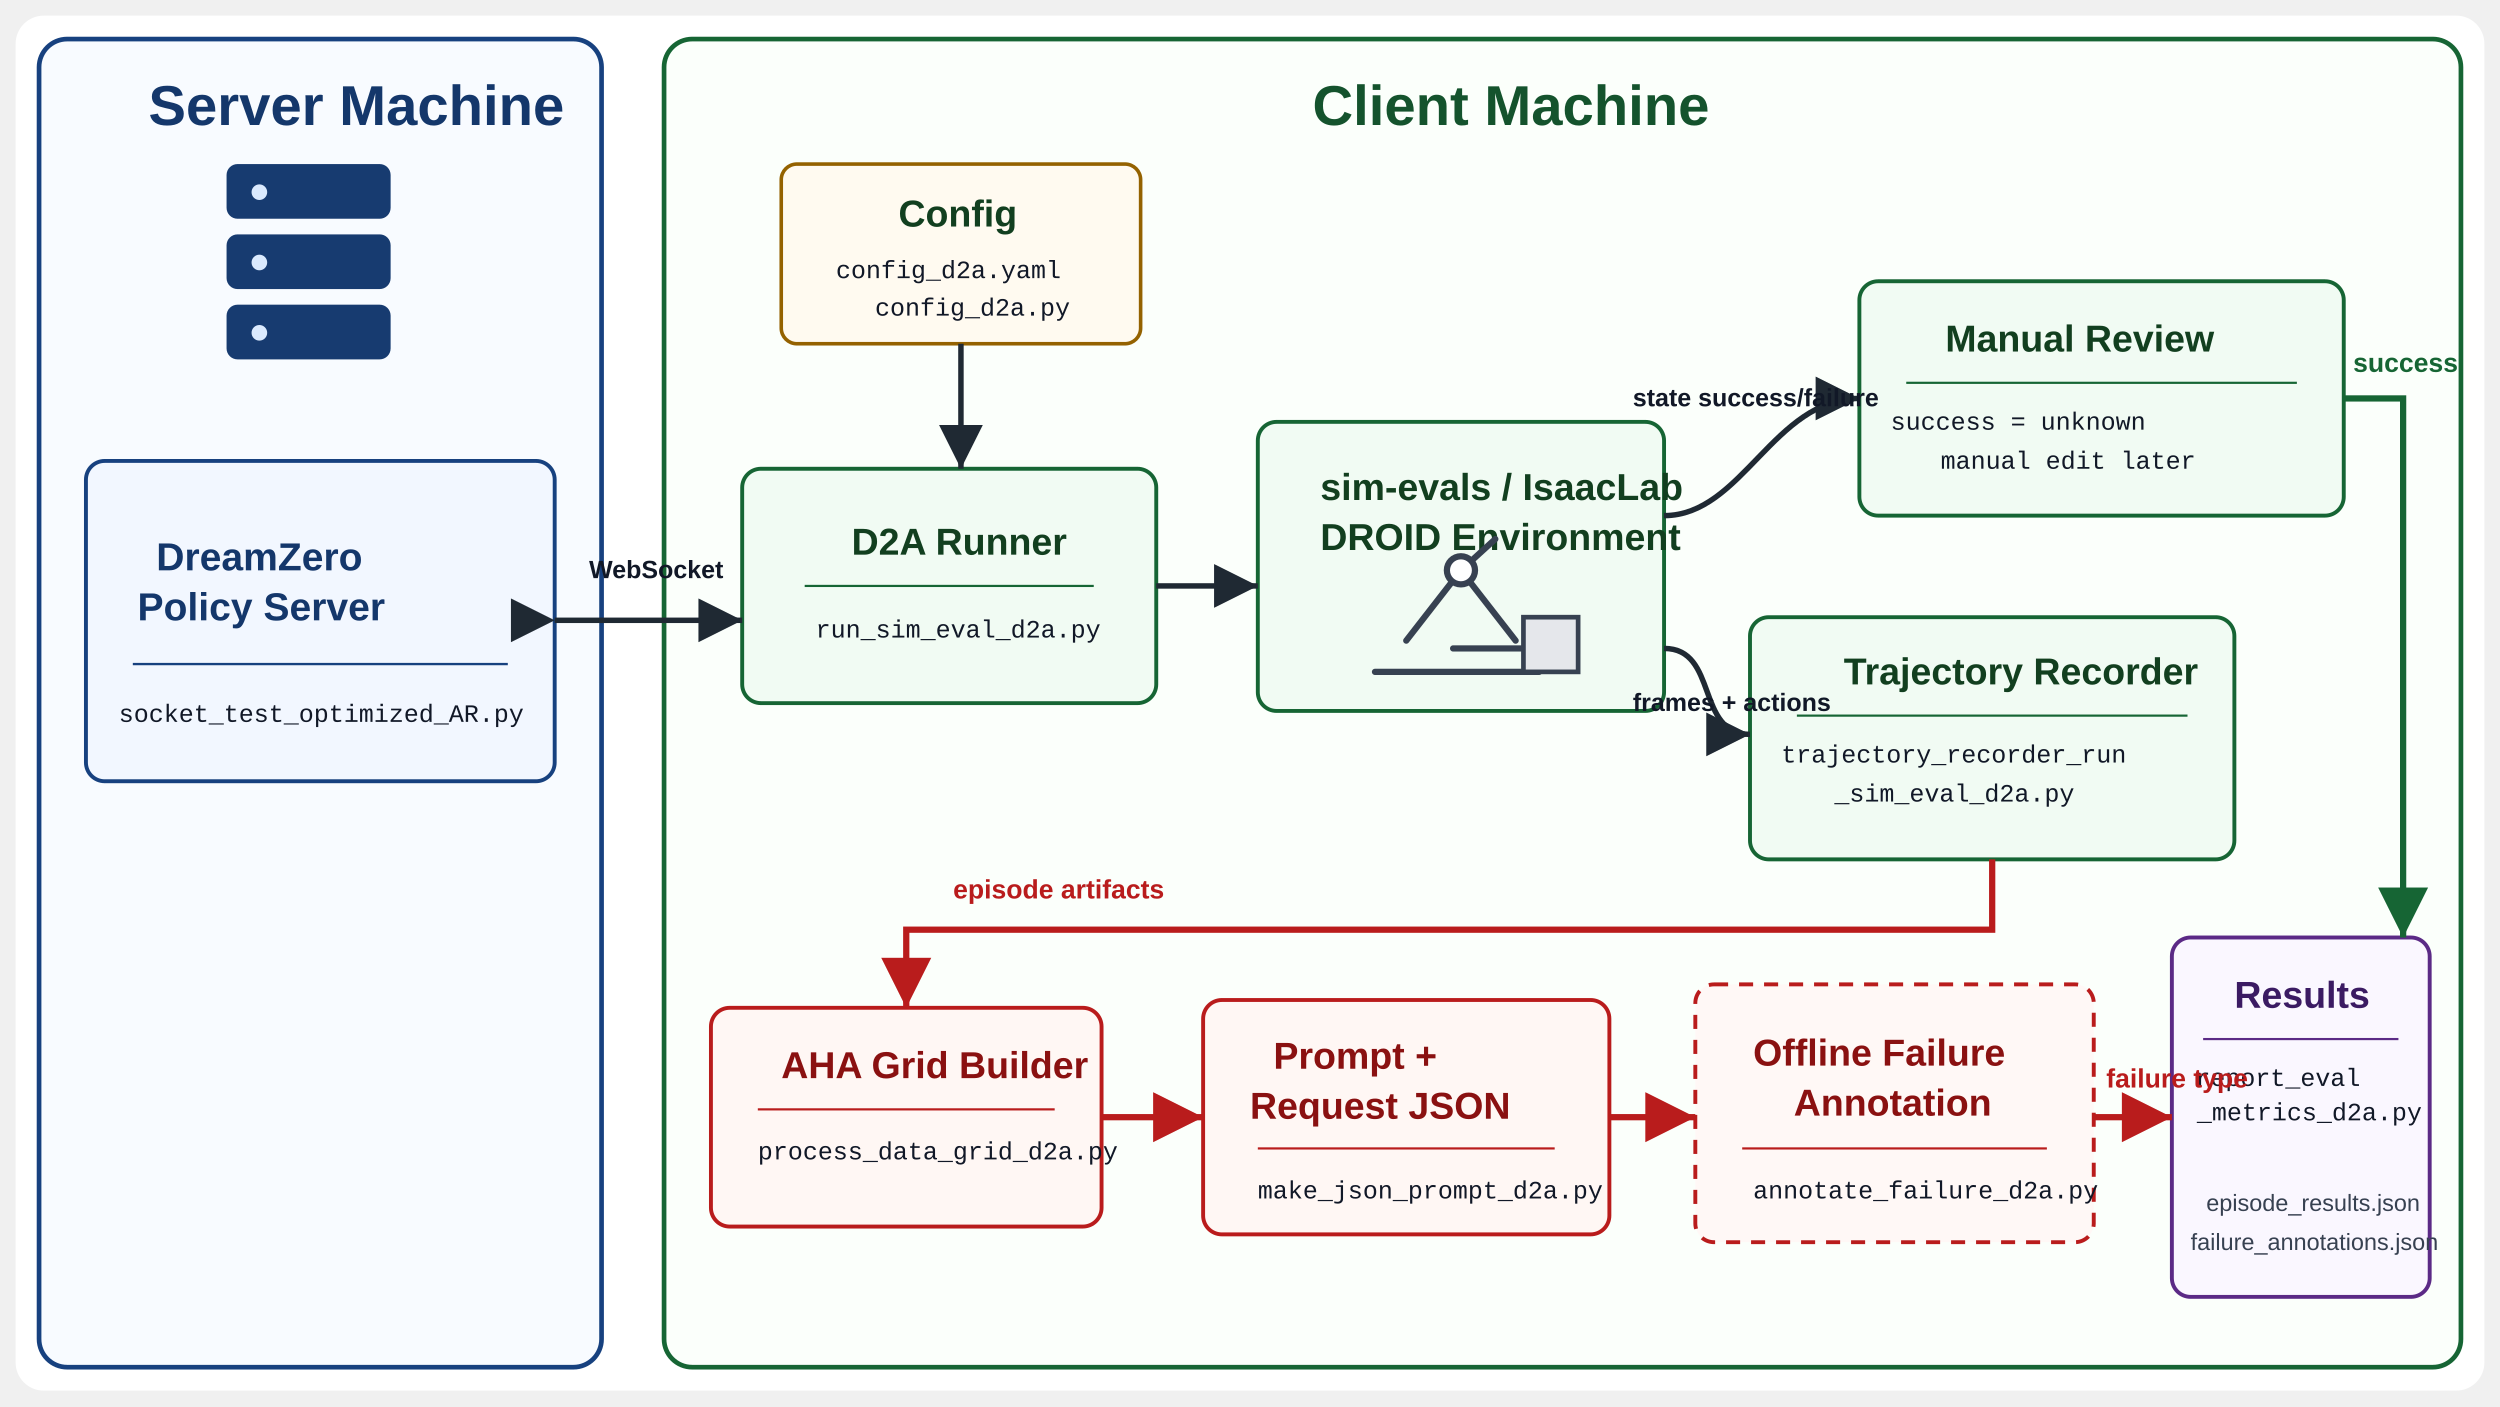
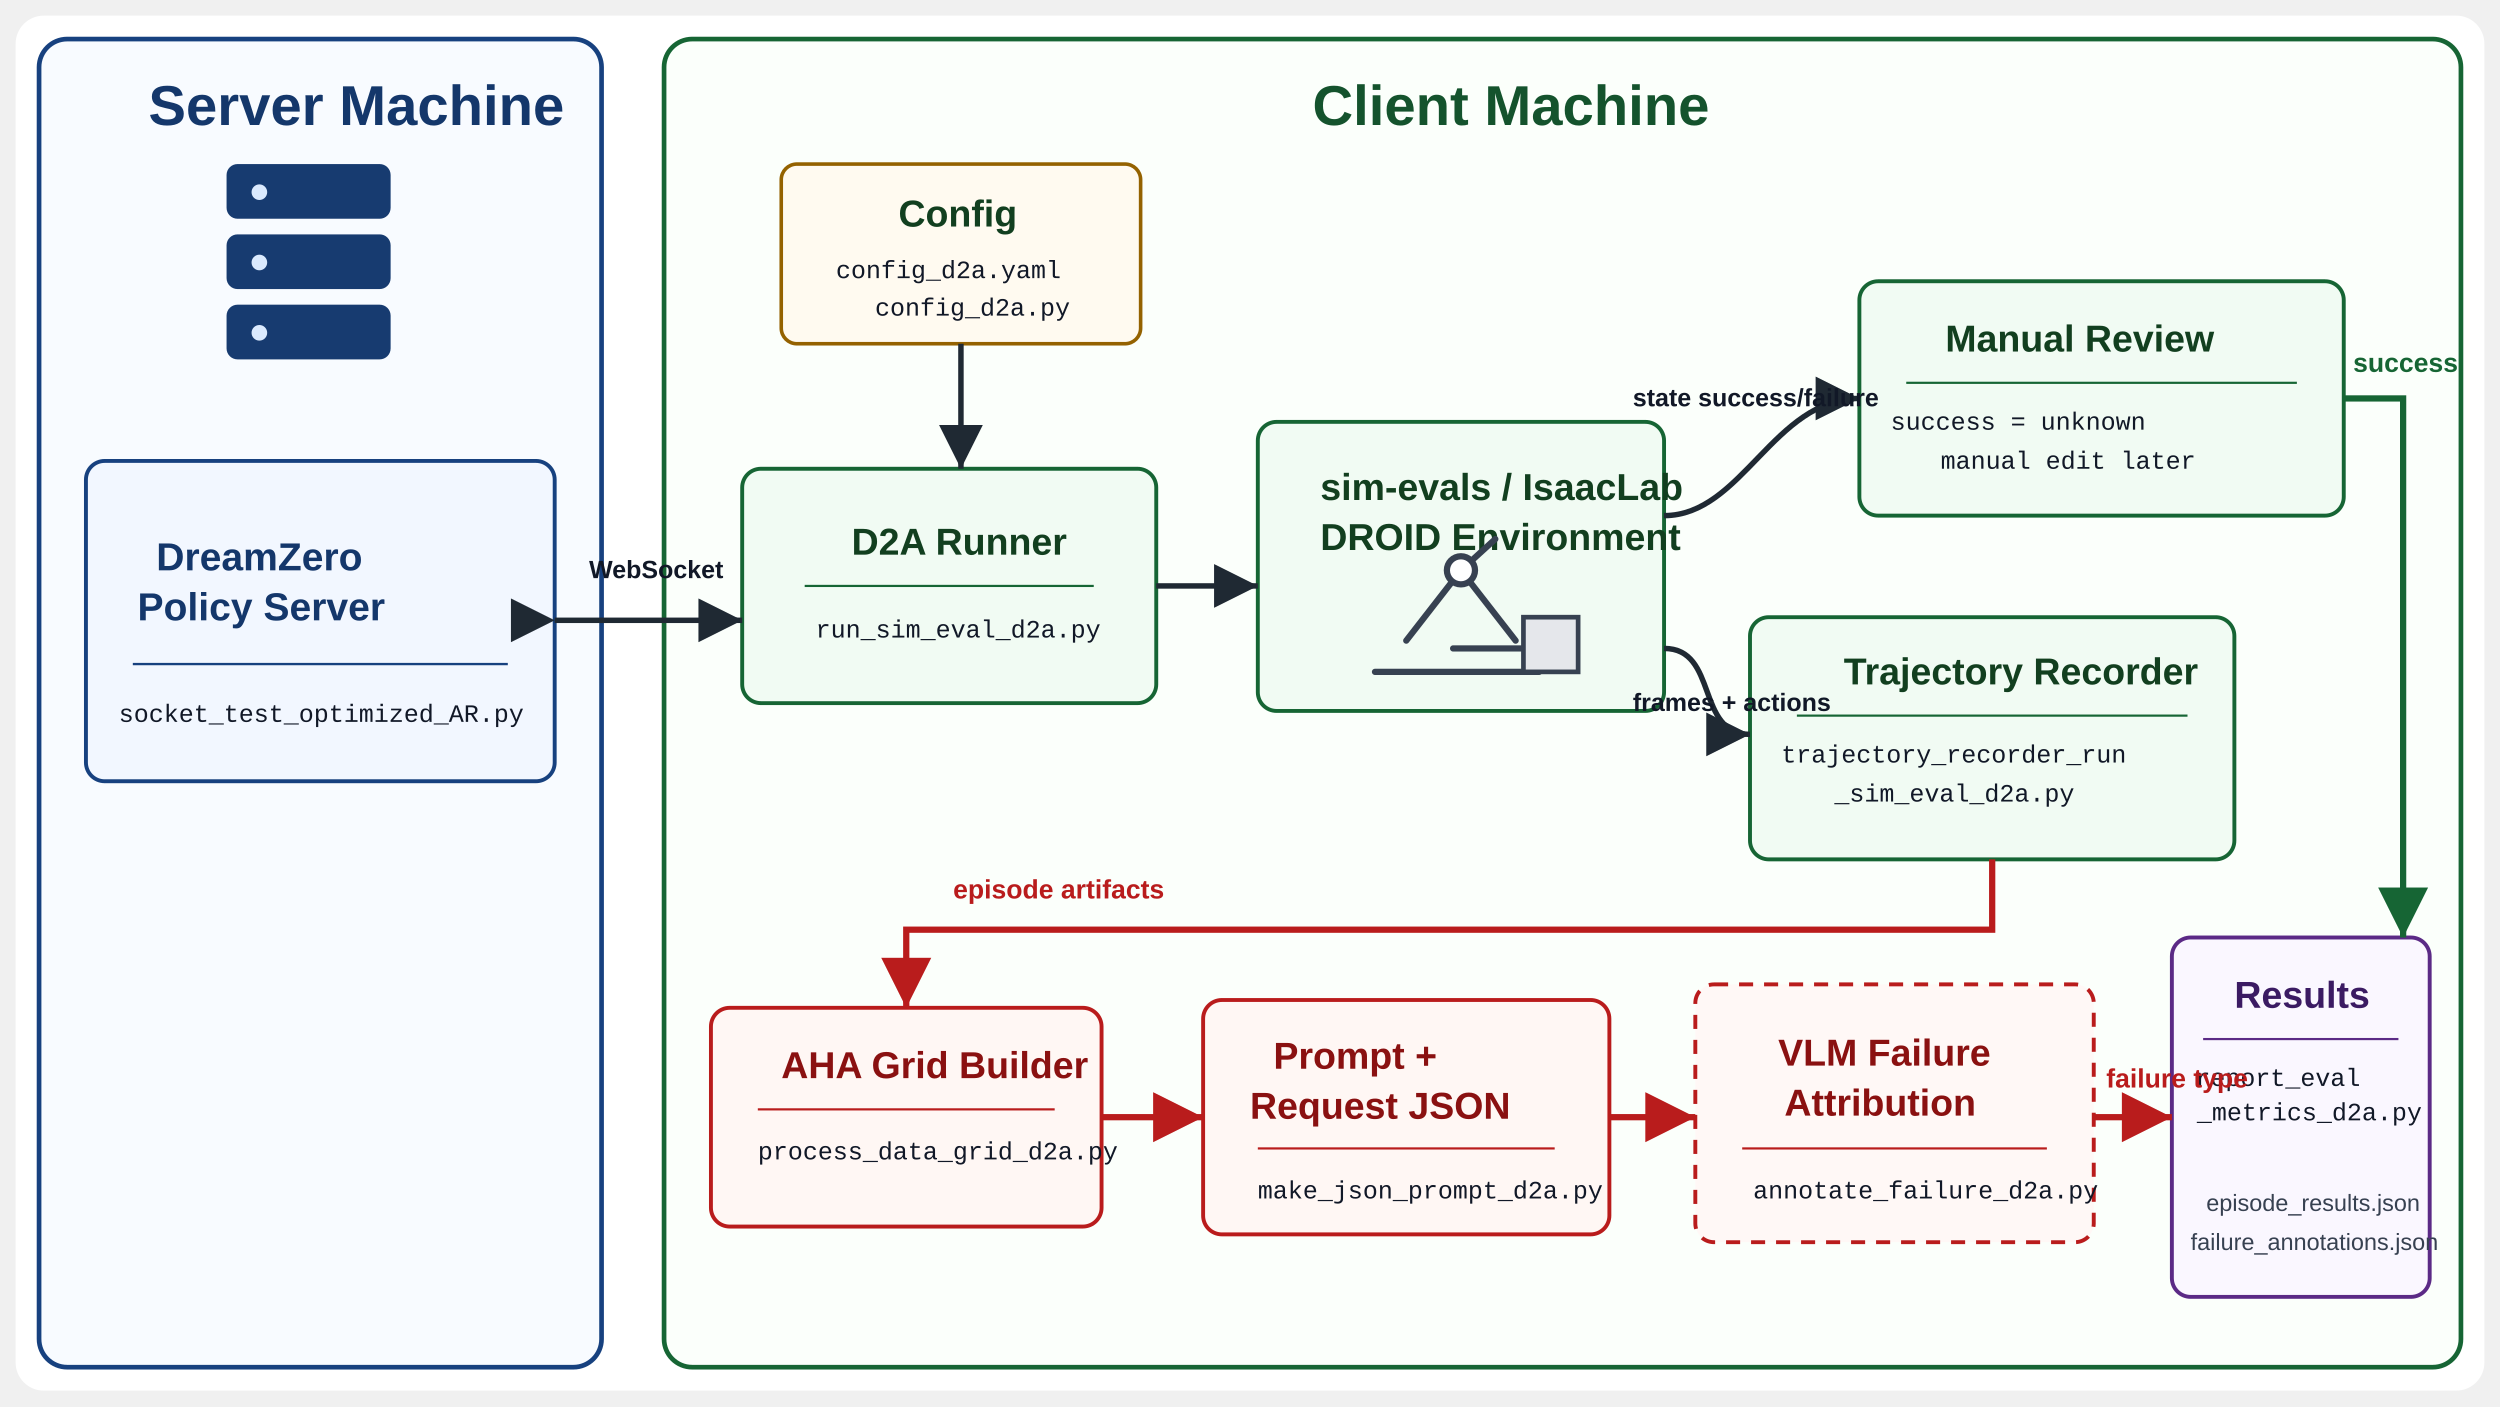
<svg xmlns="http://www.w3.org/2000/svg" width="1600" height="900" viewBox="0 0 1600 900">
  <defs>
    <marker id="arrow" markerWidth="12" markerHeight="12" refX="10" refY="6" orient="auto" markerUnits="strokeWidth">
      <path d="M2,2 L10,6 L2,10 Z" fill="#1f2933" />
    </marker>
    <marker id="arrowGreen" markerWidth="12" markerHeight="12" refX="10" refY="6" orient="auto" markerUnits="strokeWidth">
      <path d="M2,2 L10,6 L2,10 Z" fill="#166534" />
    </marker>
    <marker id="arrowRed" markerWidth="12" markerHeight="12" refX="10" refY="6" orient="auto" markerUnits="strokeWidth">
      <path d="M2,2 L10,6 L2,10 Z" fill="#b91c1c" />
    </marker>
    <style>
      .title { font: 700 34px Arial, sans-serif; fill: #13315c; }
      .panel-title { font: 700 36px Arial, sans-serif; }
      .box-title { font: 700 24px Arial, sans-serif; fill: #123f1f; }
      .box-title-blue { font: 700 25px Arial, sans-serif; fill: #14376b; }
      .box-title-red { font: 700 24px Arial, sans-serif; fill: #8a1111; }
      .box-title-purple { font: 700 24px Arial, sans-serif; fill: #3b1b63; }
      .code { font: 16px Consolas, 'Courier New', monospace; fill: #111827; }
      .small { font: 15px Arial, sans-serif; fill: #374151; }
      .label { font: 700 16px Arial, sans-serif; fill: #111827; }
      .green-label { font: 700 17px Arial, sans-serif; fill: #166534; }
      .red-label { font: 700 17px Arial, sans-serif; fill: #b91c1c; }
      .panel-blue { fill: #f8fbff; stroke: #17417f; stroke-width: 3; }
      .panel-green { fill: #fbfffb; stroke: #166534; stroke-width: 3; }
      .box-green { fill: #f1fbf3; stroke: #166534; stroke-width: 2.5; }
      .box-blue { fill: #f2f7ff; stroke: #17417f; stroke-width: 2.5; }
      .box-red { fill: #fff7f4; stroke: #b91c1c; stroke-width: 2.5; }
      .box-purple { fill: #faf7ff; stroke: #5b2a86; stroke-width: 2.5; }
      .box-gold { fill: #fffaf0; stroke: #946200; stroke-width: 2.3; }
      .arrow { stroke: #1f2933; stroke-width: 3.5; fill: none; marker-end: url(#arrow); }
      .arrow2 { stroke: #1f2933; stroke-width: 3.5; fill: none; marker-start: url(#arrow); marker-end: url(#arrow); }
      .arrow-green { stroke: #166534; stroke-width: 4; fill: none; marker-end: url(#arrowGreen); }
      .arrow-red { stroke: #b91c1c; stroke-width: 4; fill: none; marker-end: url(#arrowRed); }
      .dash-red { fill: #fff8f6; stroke: #b91c1c; stroke-width: 2.5; stroke-dasharray: 9 7; }
      .icon { stroke: #374151; stroke-width: 4; fill: none; stroke-linecap: round; stroke-linejoin: round; }
    </style>
  </defs>
  <rect x="10" y="10" width="1580" height="880" rx="18" fill="#ffffff" />
  <rect class="panel-blue" x="25" y="25" width="360" height="850" rx="18" />
  <text class="panel-title" x="95" y="80" fill="#14376b">Server Machine</text>
  <rect class="panel-green" x="425" y="25" width="1150" height="850" rx="18" />
  <text class="panel-title" x="840" y="80" fill="#14532d">Client Machine</text>
  <rect x="145" y="105" width="105" height="35" rx="7" fill="#173b70" />
  <rect x="145" y="150" width="105" height="35" rx="7" fill="#173b70" />
  <rect x="145" y="195" width="105" height="35" rx="7" fill="#173b70" />
  <circle cx="166" cy="123" r="5" fill="#dbeafe" />
  <circle cx="166" cy="168" r="5" fill="#dbeafe" />
  <circle cx="166" cy="213" r="5" fill="#dbeafe" />
  <rect class="box-blue" x="55" y="295" width="300" height="205" rx="12" />
  <text class="box-title-blue" x="100" y="365">DreamZero</text>
  <text class="box-title-blue" x="88" y="397">Policy Server</text>
  <line x1="85" y1="425" x2="325" y2="425" stroke="#17417f" stroke-width="1.5" />
  <text class="code" x="76" y="462">socket_test_optimized_AR.py</text>
  <rect class="box-gold" x="500" y="105" width="230" height="115" rx="10" />
  <text class="box-title" x="575" y="145" fill="#6b4600">Config</text>
  <text class="code" x="535" y="178">config_d2a.yaml</text>
  <text class="code" x="560" y="202">config_d2a.py</text>
  <rect class="box-green" x="475" y="300" width="265" height="150" rx="12" />
  <text class="box-title" x="545" y="355">D2A Runner</text>
  <line x1="515" y1="375" x2="700" y2="375" stroke="#166534" stroke-width="1.4" />
  <text class="code" x="522" y="408">run_sim_eval_d2a.py</text>
  <rect class="box-green" x="805" y="270" width="260" height="185" rx="12" />
  <text class="box-title" x="845" y="320">sim-evals / IsaacLab</text>
  <text class="box-title" x="845" y="352">DROID Environment</text>
  <path class="icon" d="M900 410 l35 -45 l35 45 M935 365 l22 -20 M930 415 h55 M880 430 h105" />
  <circle cx="935" cy="365" r="9" fill="#ffffff" stroke="#374151" stroke-width="4" />
  <rect x="975" y="395" width="35" height="35" fill="#e5e7eb" stroke="#374151" stroke-width="3" />
  <rect class="box-green" x="1190" y="180" width="310" height="150" rx="12" />
  <text class="box-title" x="1245" y="225">Manual Review</text>
  <line x1="1220" y1="245" x2="1470" y2="245" stroke="#166534" stroke-width="1.4" />
  <text class="code" x="1210" y="275">success = unknown</text>
  <text class="code" x="1242" y="300">manual edit later</text>
  <rect class="box-green" x="1120" y="395" width="310" height="155" rx="12" />
  <text class="box-title" x="1180" y="438">Trajectory Recorder</text>
  <line x1="1150" y1="458" x2="1400" y2="458" stroke="#166534" stroke-width="1.4" />
  <text class="code" x="1140" y="488">trajectory_recorder_run</text>
  <text class="code" x="1174" y="513">_sim_eval_d2a.py</text>
  <rect class="box-red" x="455" y="645" width="250" height="140" rx="12" />
  <text class="box-title-red" x="500" y="690">AHA Grid Builder</text>
  <line x1="485" y1="710" x2="675" y2="710" stroke="#b91c1c" stroke-width="1.4" />
  <text class="code" x="485" y="742">process_data_grid_d2a.py</text>
  <rect class="box-red" x="770" y="640" width="260" height="150" rx="12" />
  <text class="box-title-red" x="815" y="684">Prompt +</text>
  <text class="box-title-red" x="800" y="716">Request JSON</text>
  <line x1="805" y1="735" x2="995" y2="735" stroke="#b91c1c" stroke-width="1.4" />
  <text class="code" x="805" y="767">make_json_prompt_d2a.py</text>
  <rect class="dash-red" x="1085" y="630" width="255" height="165" rx="12" />
-   <text class="box-title-red" x="1122" y="682">Offline Failure</text>
-   <text class="box-title-red" x="1148" y="714">Annotation</text>
+   <text class="box-title-red" x="1138" y="682">VLM Failure</text>
+   <text class="box-title-red" x="1142" y="714">Attribution</text>
  <line x1="1115" y1="735" x2="1310" y2="735" stroke="#b91c1c" stroke-width="1.4" />
  <text class="code" x="1122" y="767">annotate_failure_d2a.py</text>
  <rect class="box-purple" x="1390" y="600" width="165" height="230" rx="12" />
  <text class="box-title-purple" x="1430" y="645">Results</text>
  <line x1="1410" y1="665" x2="1535" y2="665" stroke="#5b2a86" stroke-width="1.4" />
  <text class="code" x="1405" y="695">report_eval</text>
  <text class="code" x="1406" y="717">_metrics_d2a.py</text>
  <text class="small" x="1412" y="775">episode_results.json</text>
  <text class="small" x="1402" y="800">failure_annotations.json</text>
  <path class="arrow" d="M615 220 L615 300" />
  <path class="arrow2" d="M355 397 L475 397" />
  <text class="label" x="377" y="370">WebSocket</text>
  <path class="arrow" d="M740 375 L805 375" />
  <path class="arrow" d="M1065 330 C1115 330 1135 255 1190 255" />
  <text class="label" x="1045" y="260">state success/failure</text>
  <path class="arrow" d="M1065 415 C1100 415 1085 470 1120 470" />
  <text class="label" x="1045" y="455">frames + actions</text>
  <path class="arrow-green" d="M1500 255 L1538 255 L1538 600" />
  <text class="green-label" x="1506" y="238">success</text>
  <path class="arrow-red" d="M1275 550 L1275 595 L580 595 L580 645" />
  <text class="red-label" x="610" y="575">episode artifacts</text>
  <path class="arrow-red" d="M705 715 L770 715" />
  <path class="arrow-red" d="M1030 715 L1085 715" />
  <path class="arrow-red" d="M1340 715 L1390 715" />
  <text class="red-label" x="1348" y="696">failure type</text>
</svg>
